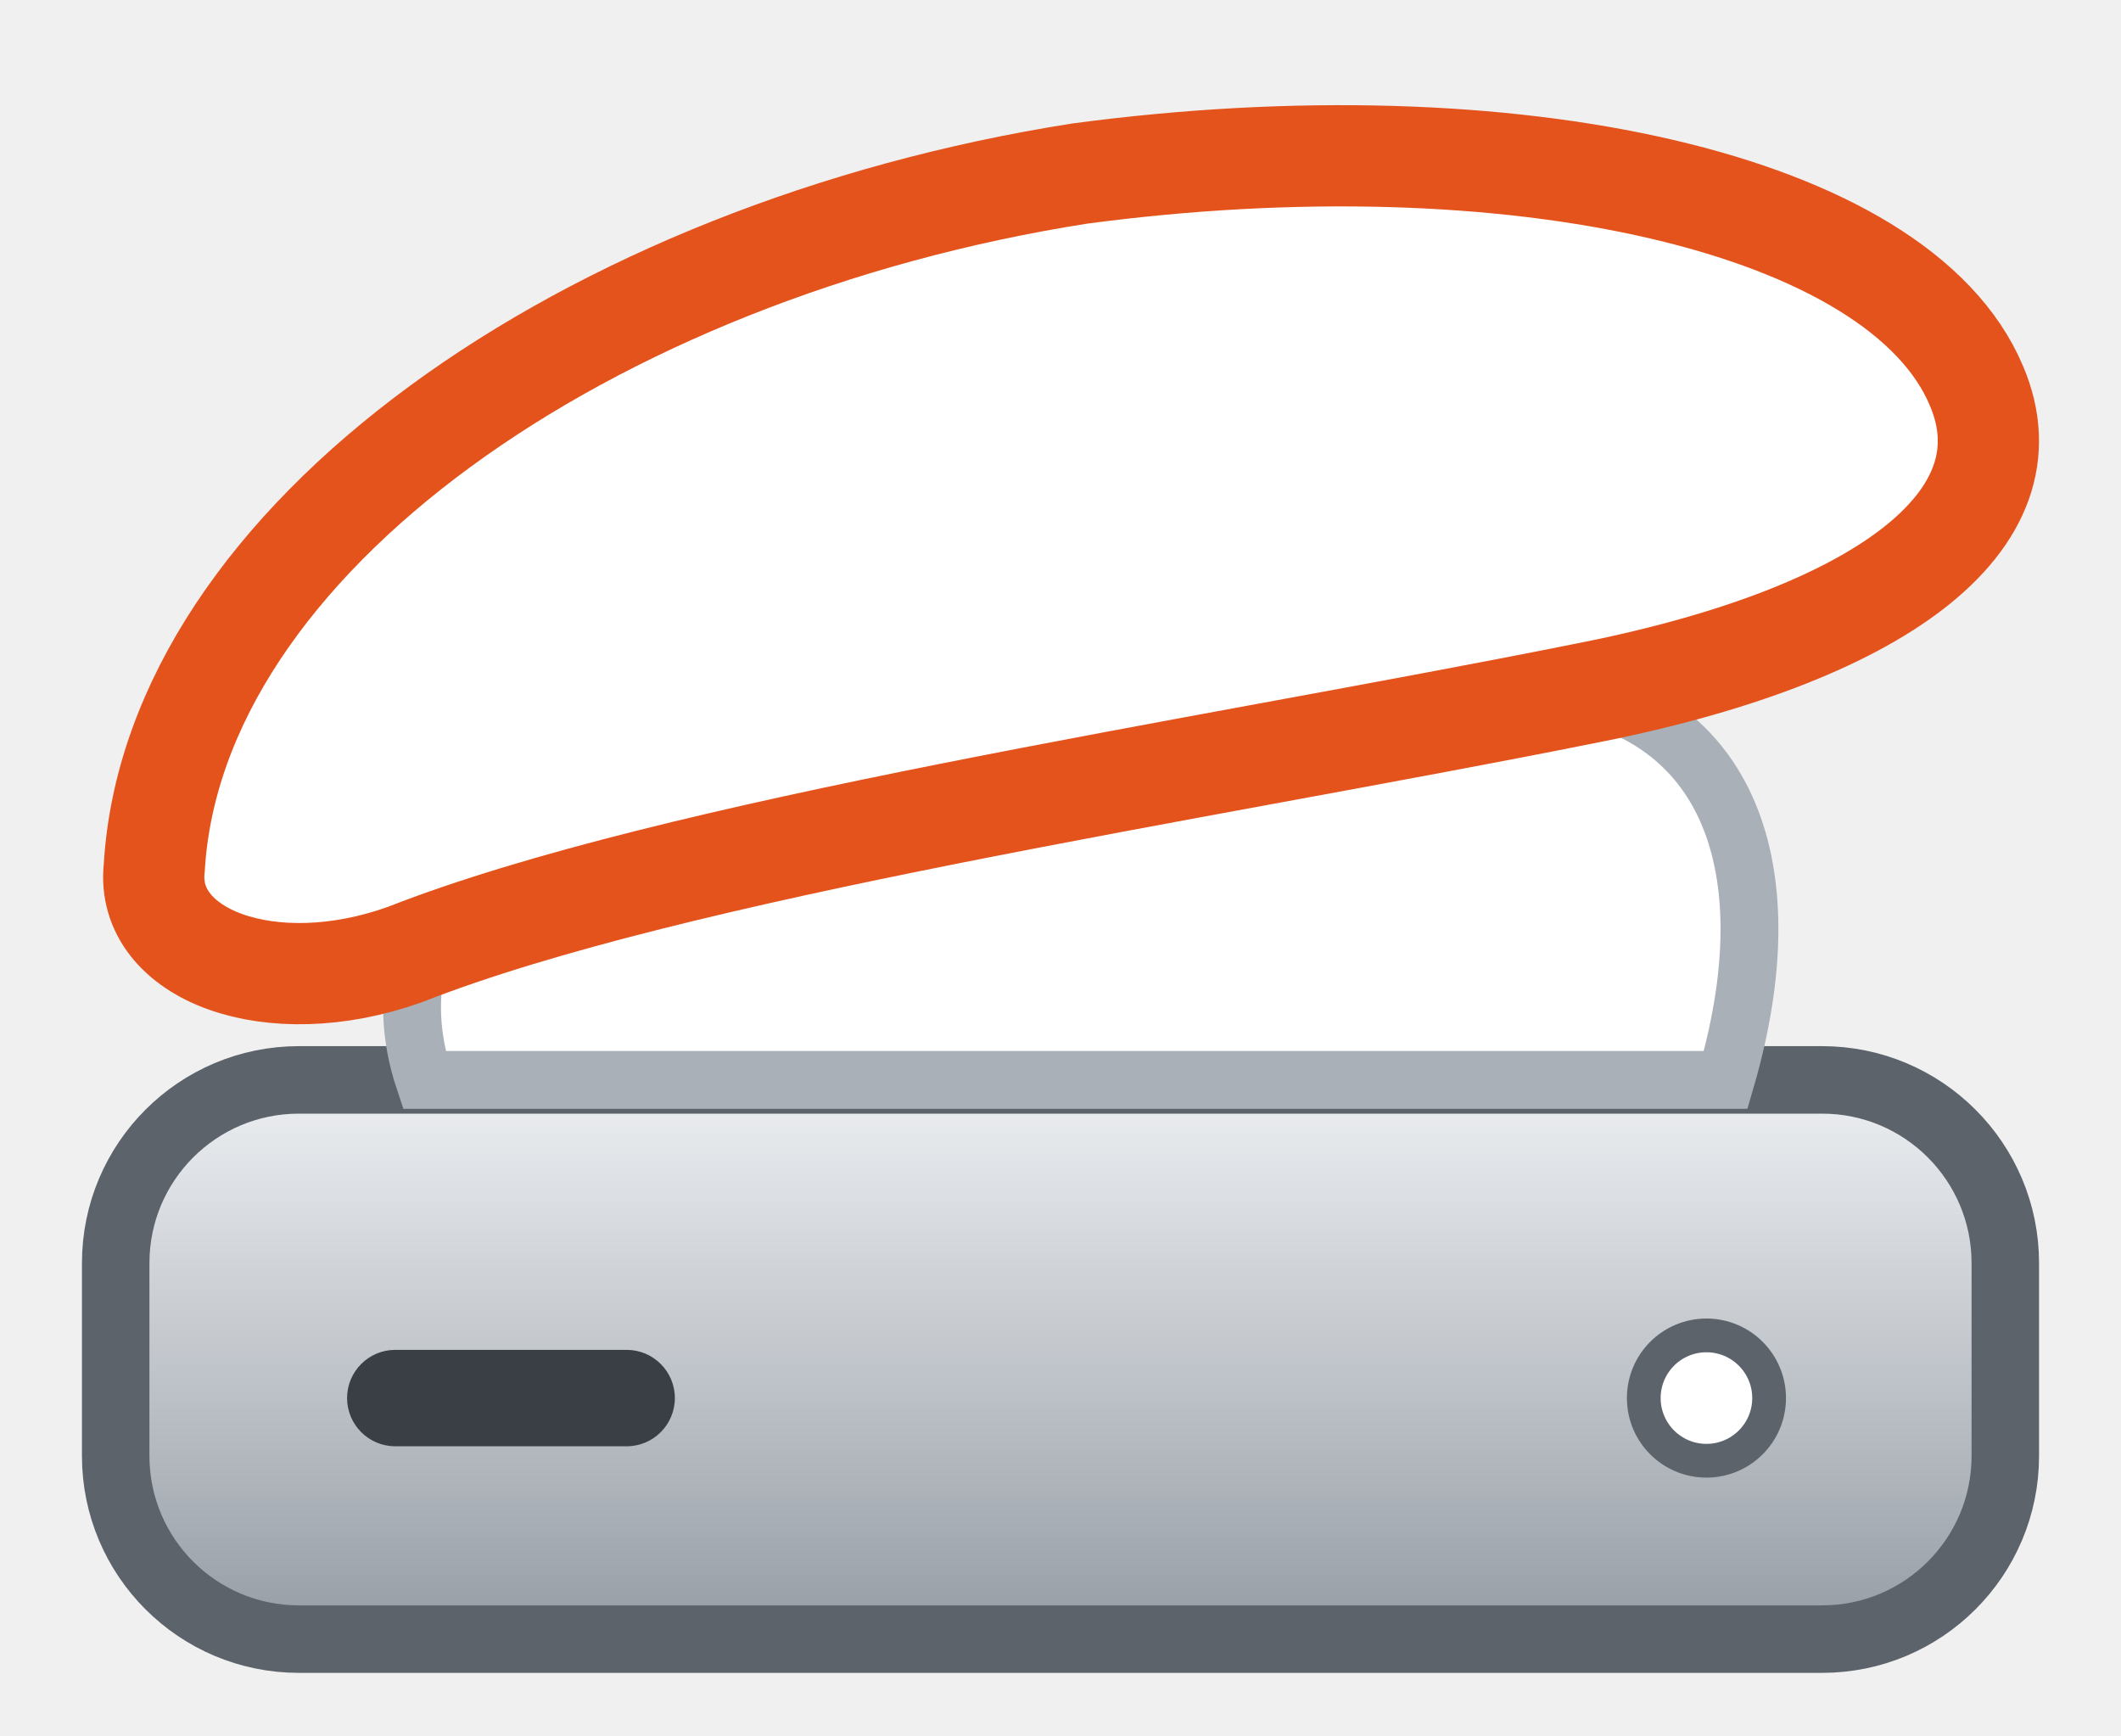
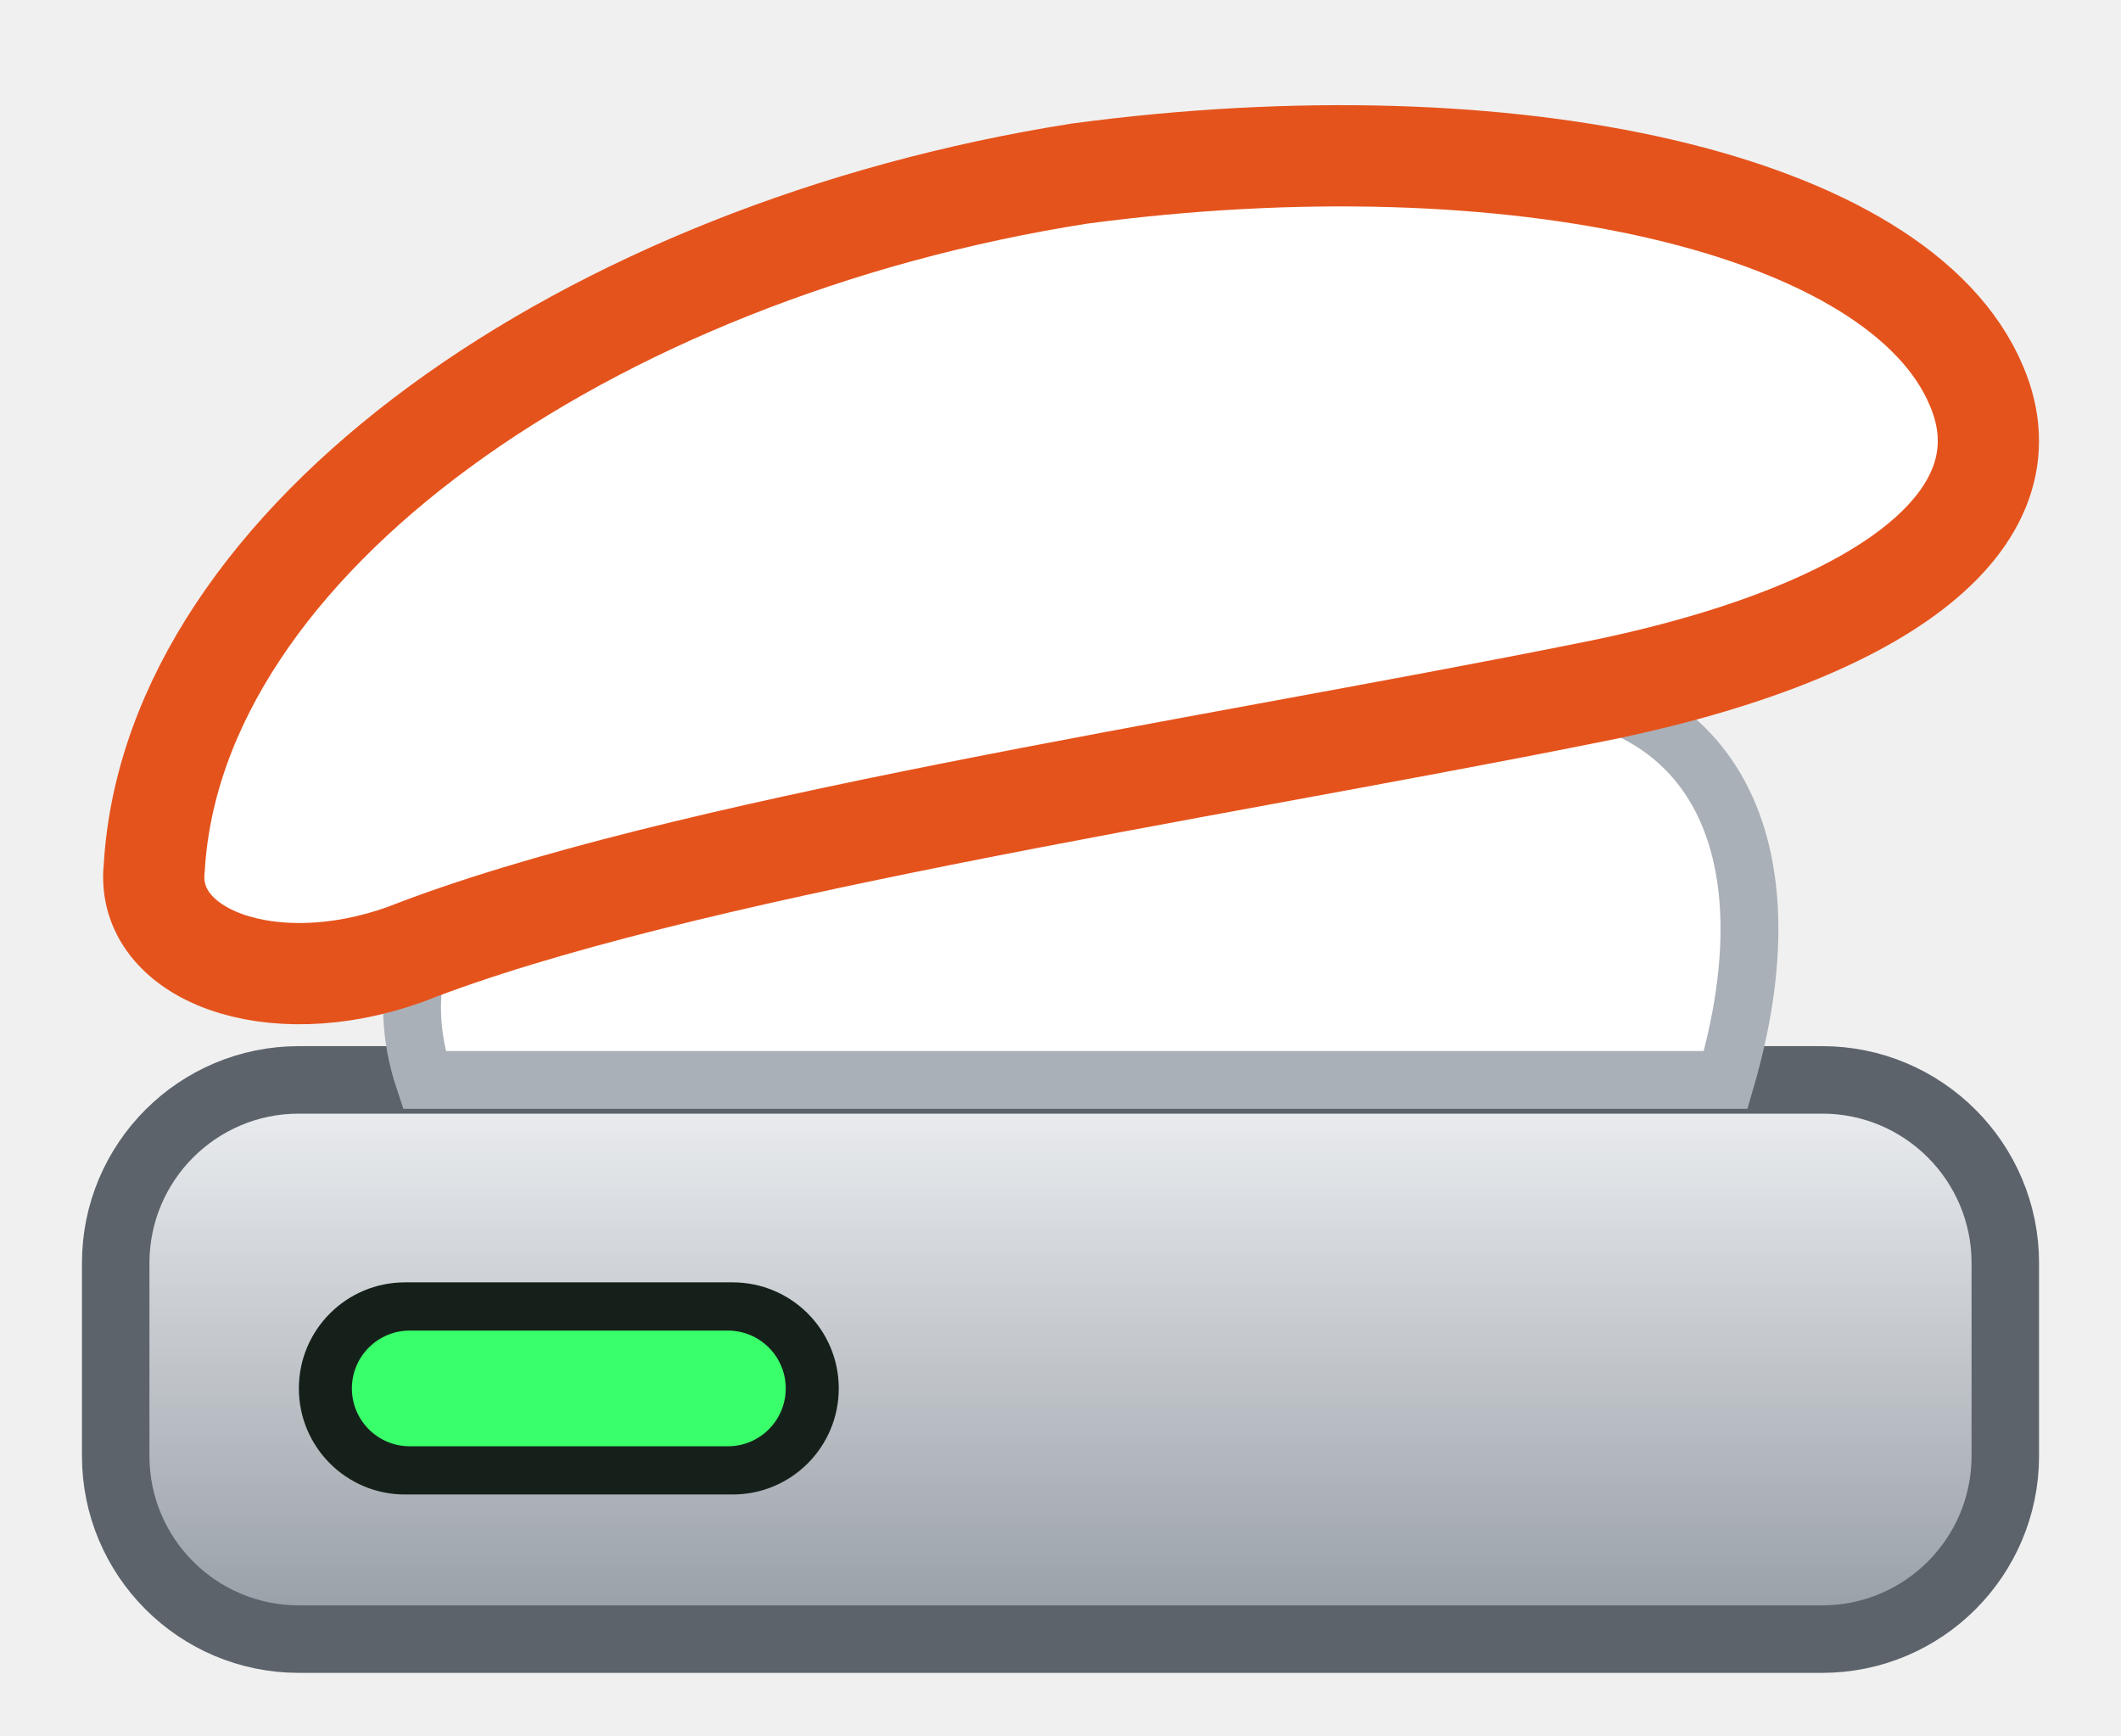
<svg xmlns="http://www.w3.org/2000/svg" width="22" height="18" viewBox="0 0 22 18">
  <defs>
    <linearGradient id="box" x1="0" y1="0" x2="0" y2="1">
      <stop offset="0" stop-color="#eef0f3" />
      <stop offset="1" stop-color="#959ca4" />
    </linearGradient>
  </defs>
  <rect x="1.2" y="11.2" width="19.6" height="5.8" rx="1.9" fill="url(#box)" stroke="#5c636b" stroke-width="0.7" />
-   <rect x="3.6" y="14" width="3.4" height="1" rx="0.5" fill="#3a3f45" />
-   <circle cx="17.7" cy="14.5" r="0.65" fill="#fff" stroke="#5c636b" stroke-width="0.35" />
+   <rect x="3.1" y="13.3" width="5.6" height="2.2" rx="1.1" fill="#16201a" />
+   <rect x="3.65" y="13.8" width="4.5" height="1.2" rx="0.6" fill="#39ff6a" />
  <path d="M4.4 11.2C3.8 9.4 5.4 7.8 8 7.5L15.6 7.1C17.8 7.1 18.6 8.8 17.9 11.2Z" fill="#fff" stroke="#aab0b7" stroke-width="0.6" />
  <path d="M1.6 9C1.8 5.6 6.1 2.6 11.2 1.8C15.7 1.2 19.7 2.1 20.5 4C21.1 5.4 19.5 6.6 16.4 7.2C12.4 8 7 8.8 4.2 9.9C2.8 10.4 1.5 9.9 1.6 9Z" fill="#fff" stroke="#e5531c" stroke-width="1.05" stroke-linejoin="round" />
</svg>
